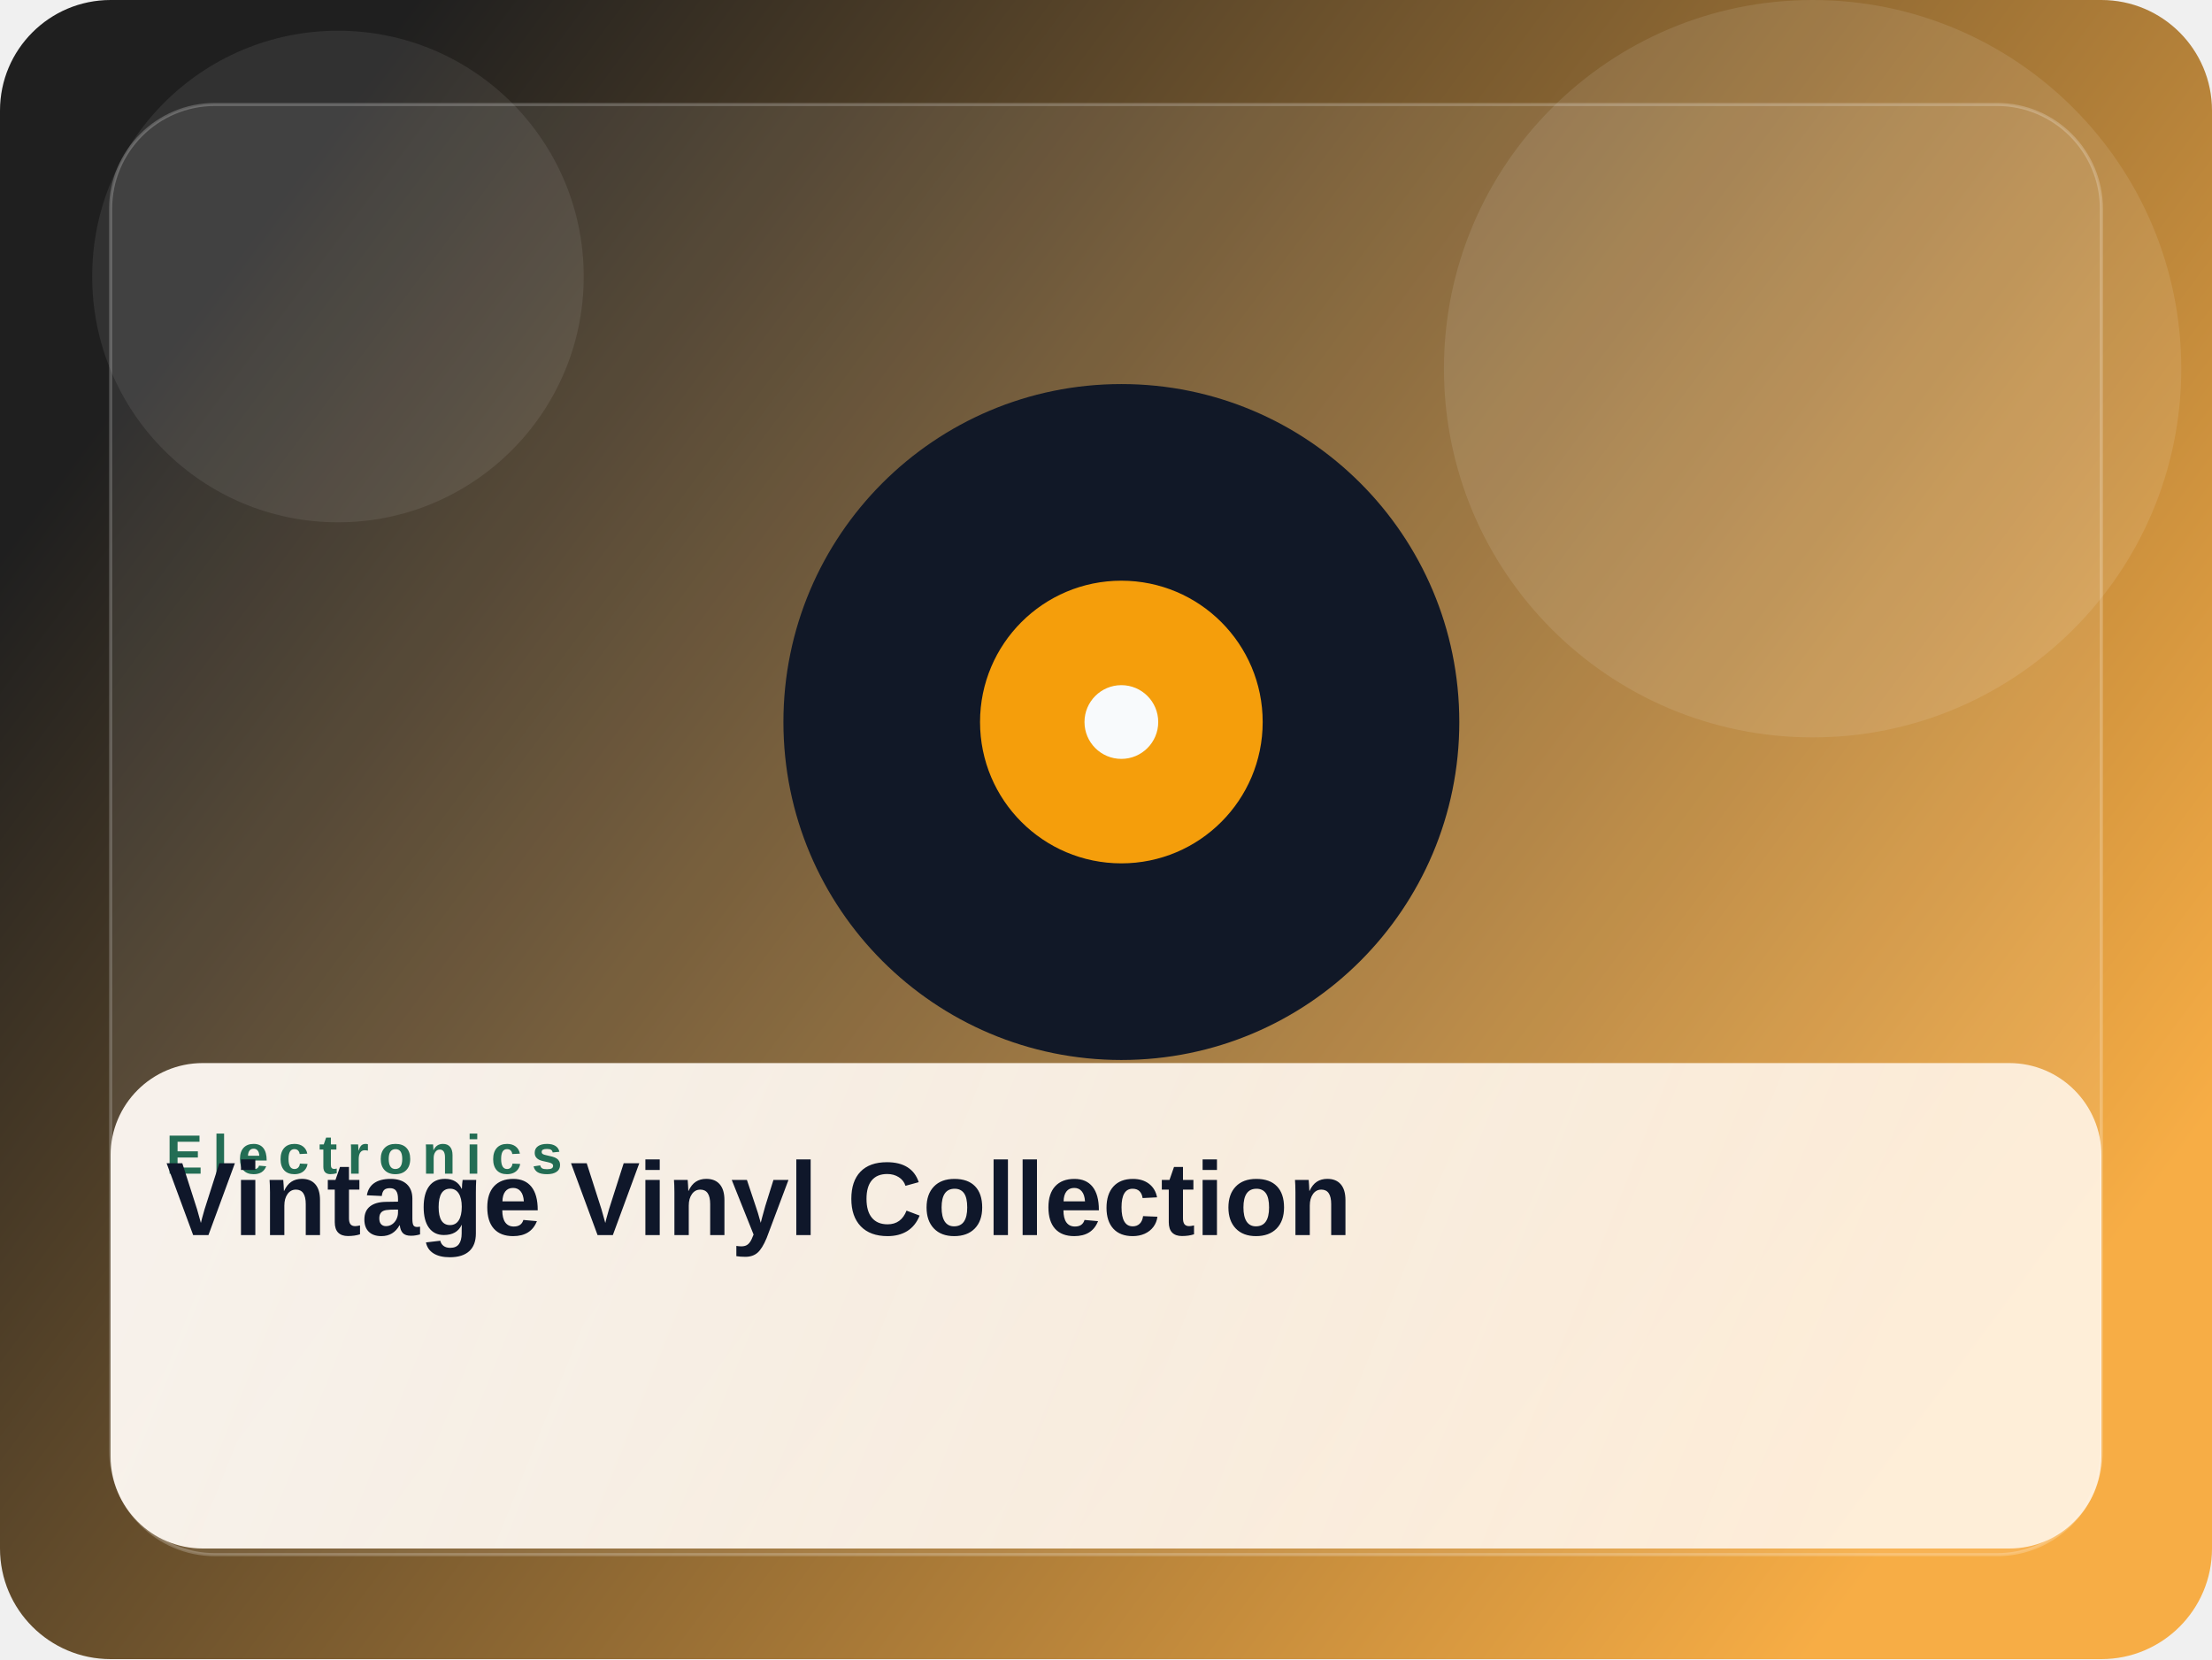
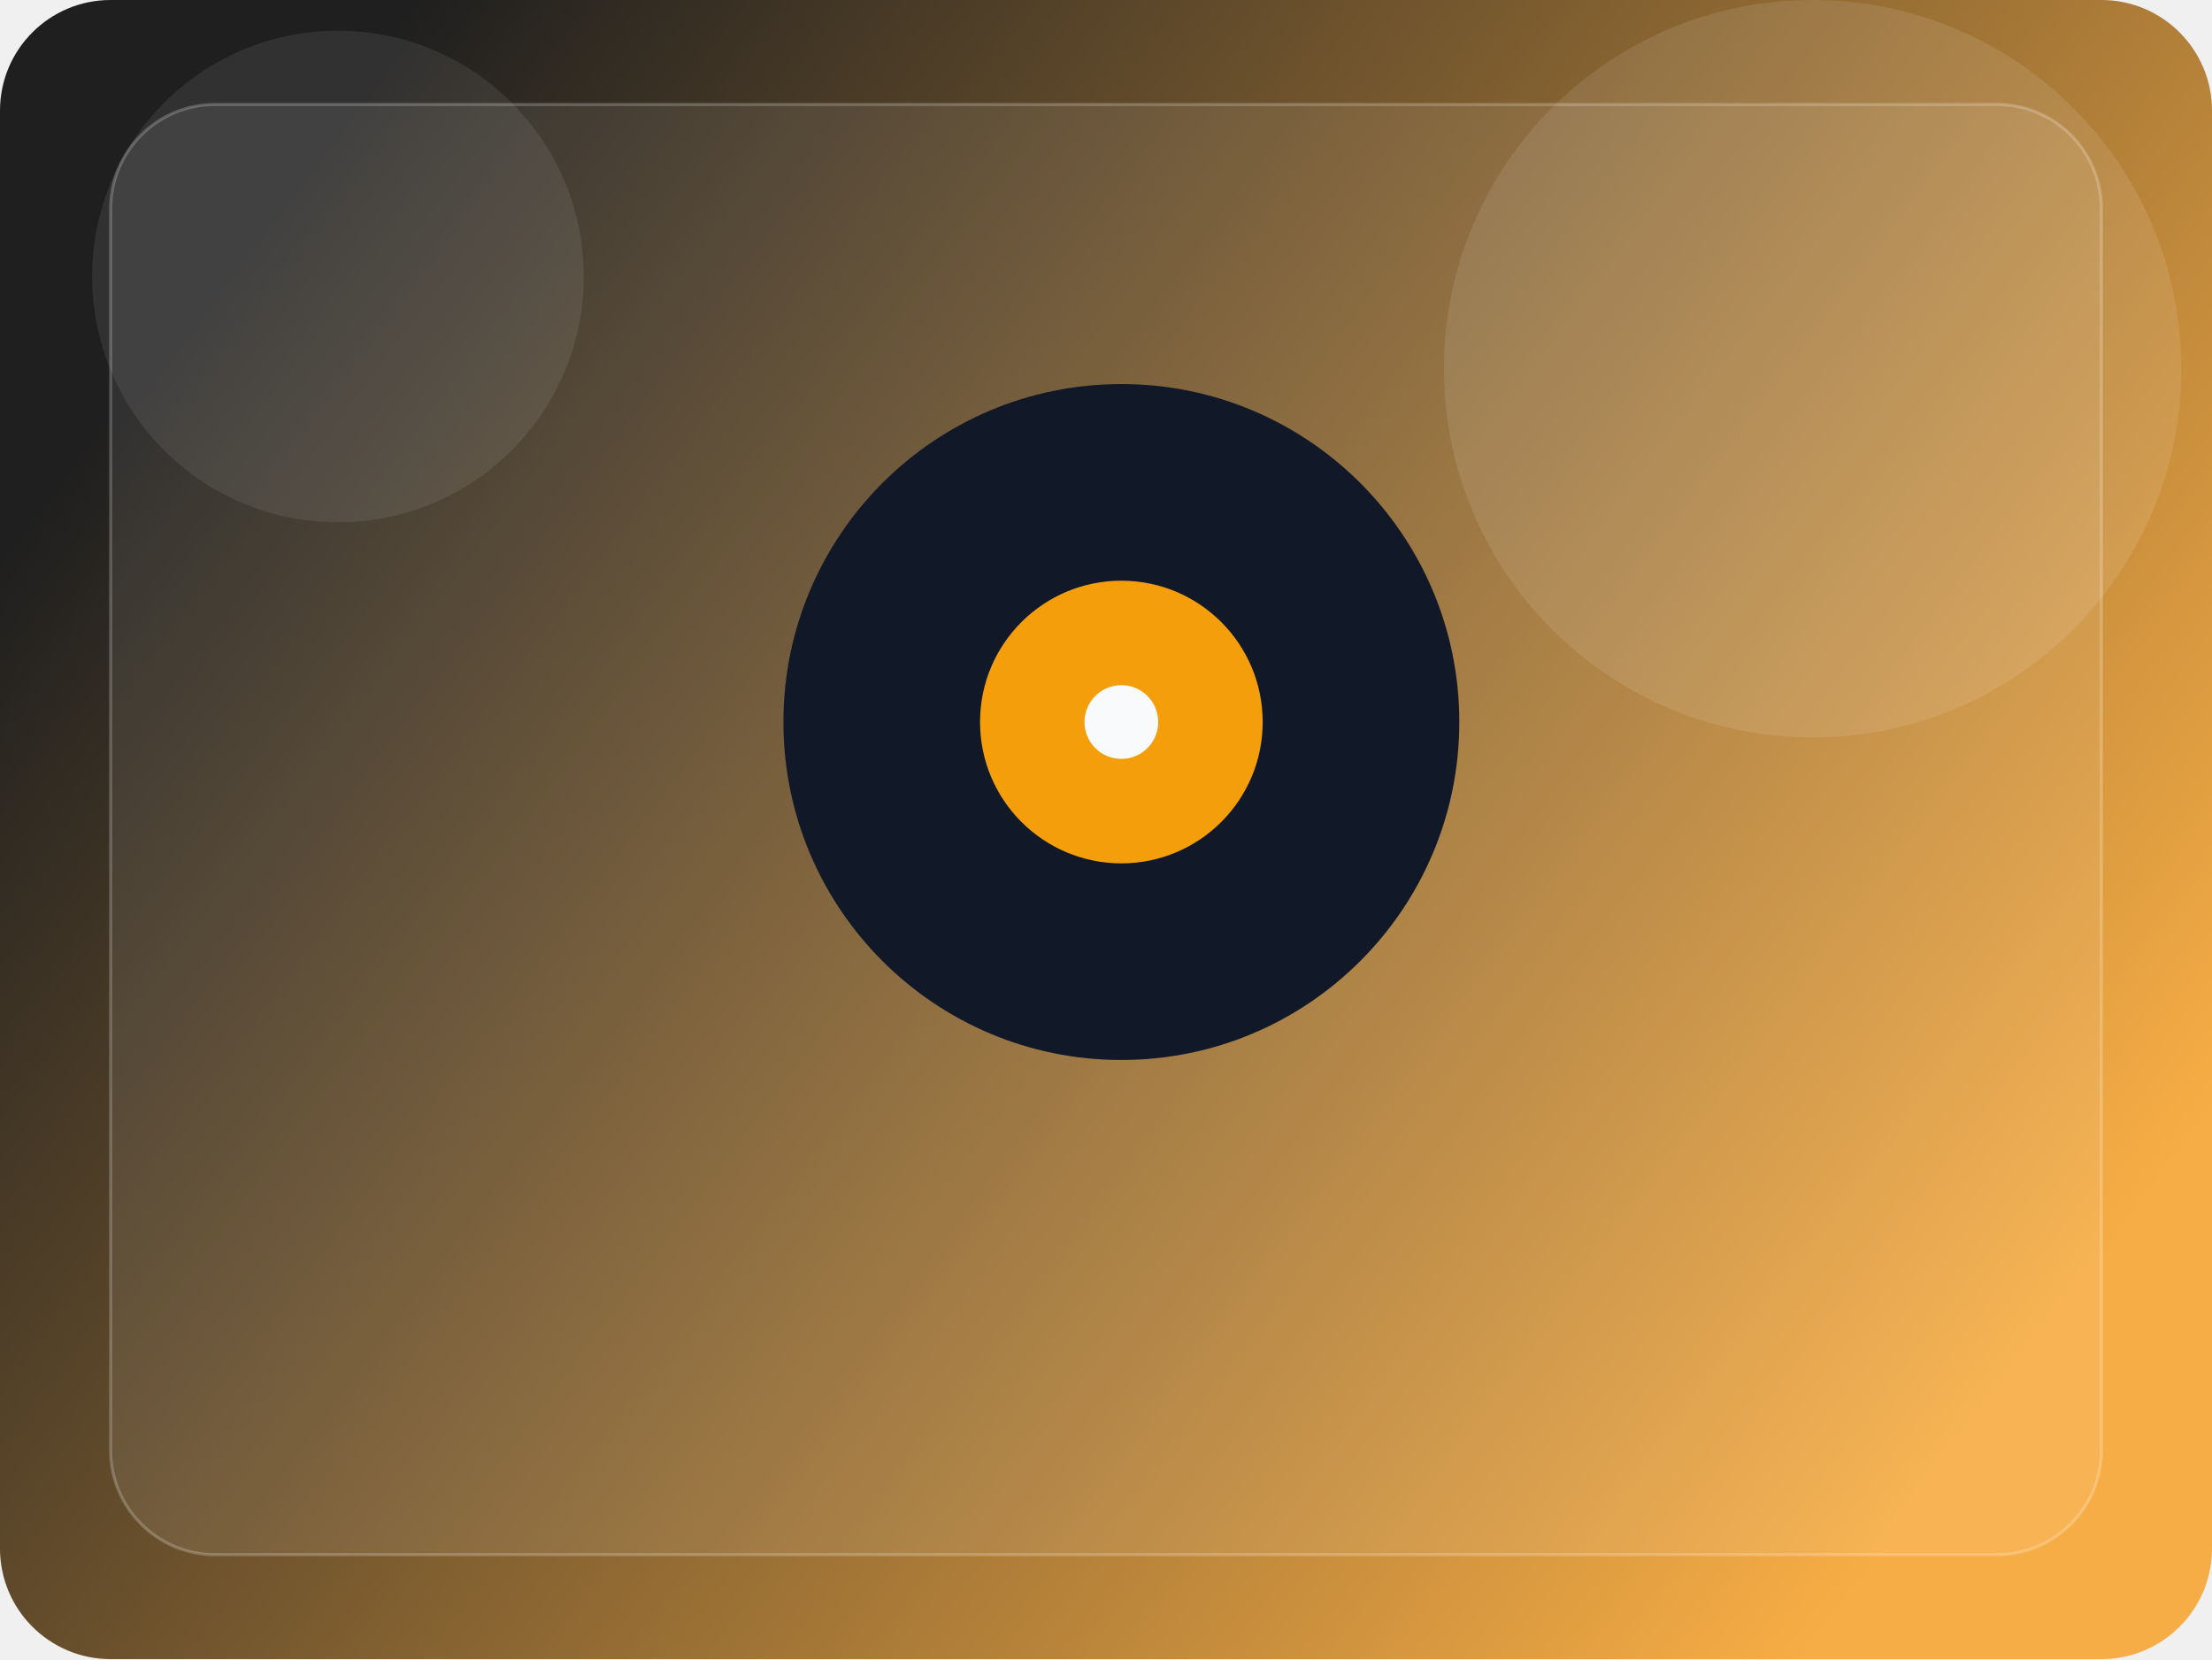
<svg xmlns="http://www.w3.org/2000/svg" width="1200" height="900" viewBox="0 0 720 540" fill="none">
  <defs>
    <linearGradient id="bg" x1="90" y1="60" x2="640" y2="470" gradientUnits="userSpaceOnUse">
      <stop stop-color="#1f1f1f" />
      <stop offset="1" stop-color="#f7ad45" />
    </linearGradient>
    <linearGradient id="card" x1="80" y1="320" x2="580" y2="520" gradientUnits="userSpaceOnUse">
      <stop stop-color="#fffaf4" stop-opacity="0.95" />
      <stop offset="1" stop-color="#fff5ea" stop-opacity="0.88" />
    </linearGradient>
  </defs>
  <rect width="720" height="540" rx="36" fill="url(#bg)" />
  <circle cx="590" cy="120" r="120" fill="#ffffff" fill-opacity="0.10" />
  <circle cx="110" cy="90" r="80" fill="#ffffff" fill-opacity="0.08" />
  <rect x="36" y="34" width="648" height="472" rx="34" fill="#ffffff" fill-opacity="0.08" stroke="#ffffff" stroke-opacity="0.22" />
  <circle cx="365" cy="235" r="110" fill="#111827" />
  <circle cx="365" cy="235" r="46" fill="#f59e0b" />
  <circle cx="365" cy="235" r="12" fill="#f8fafc" />
-   <rect x="36" y="346" width="648" height="158" rx="30" fill="url(#card)" />
-   <text x="54" y="382" fill="#236d54" font-size="18" font-weight="800" letter-spacing="3.2" font-family="Segoe UI, Arial, sans-serif">Electronics</text>
-   <text x="54" y="402" fill="#0f172a" font-size="34" font-weight="700" font-family="Segoe UI, Arial, sans-serif">Vintage Vinyl Collection</text>
</svg>
